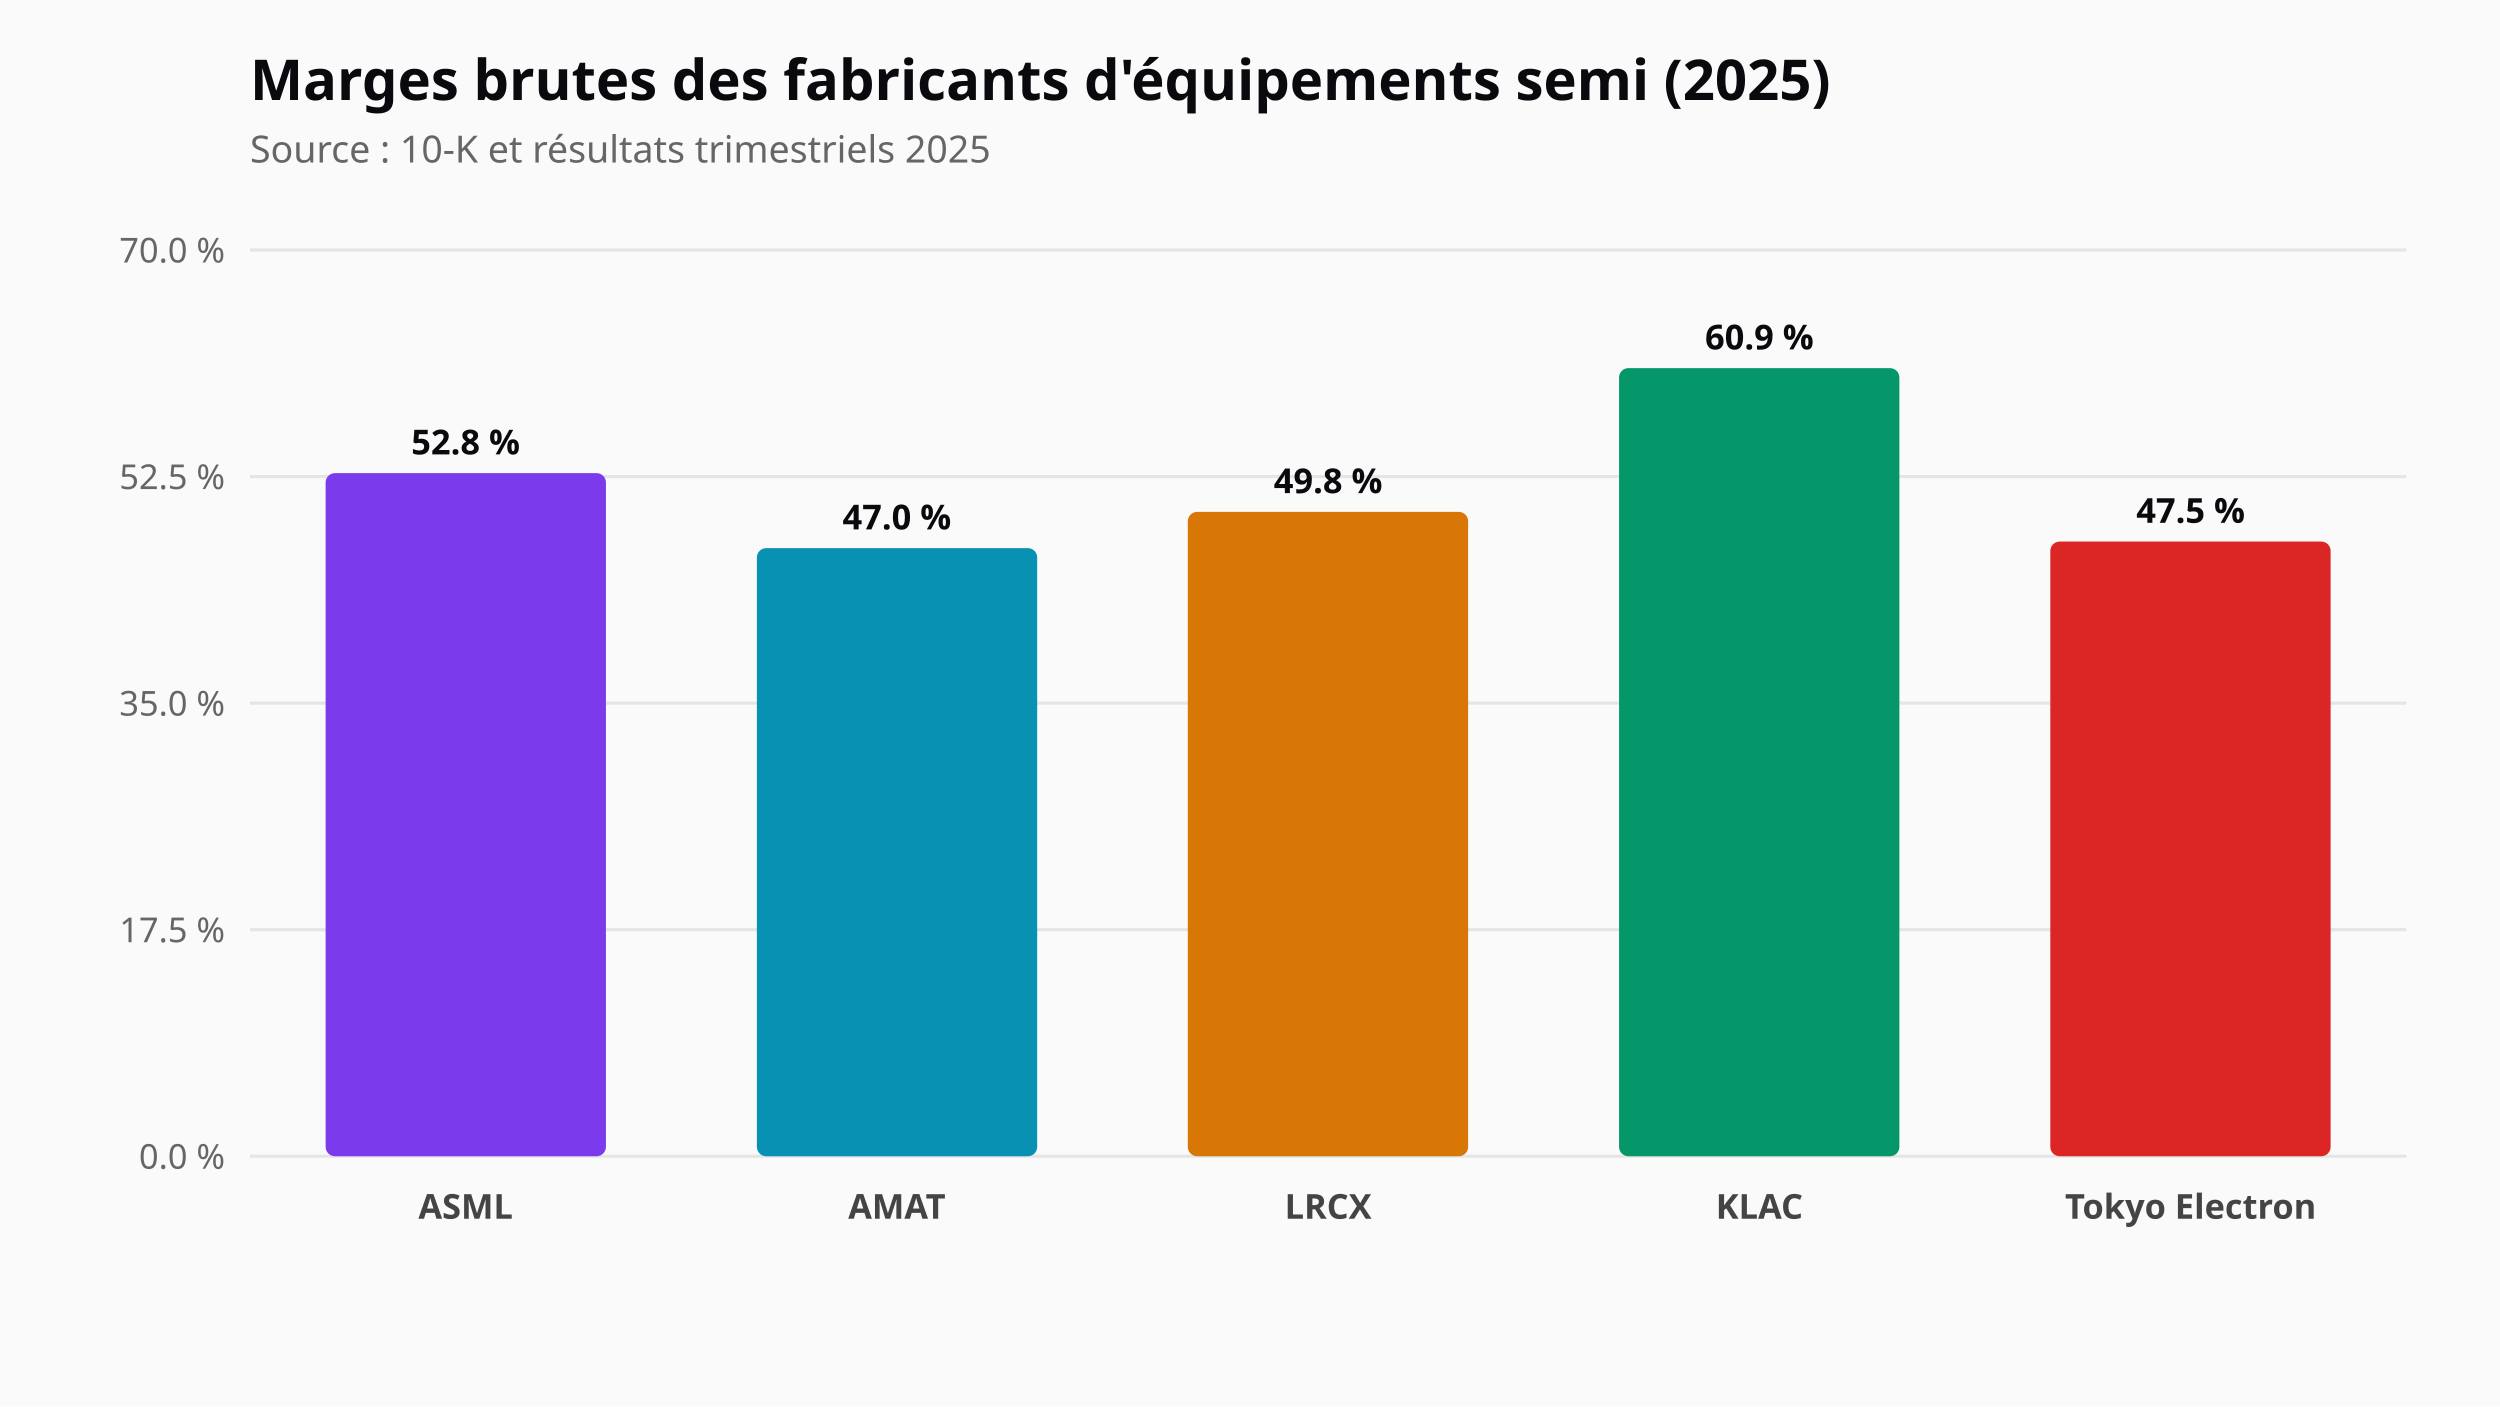
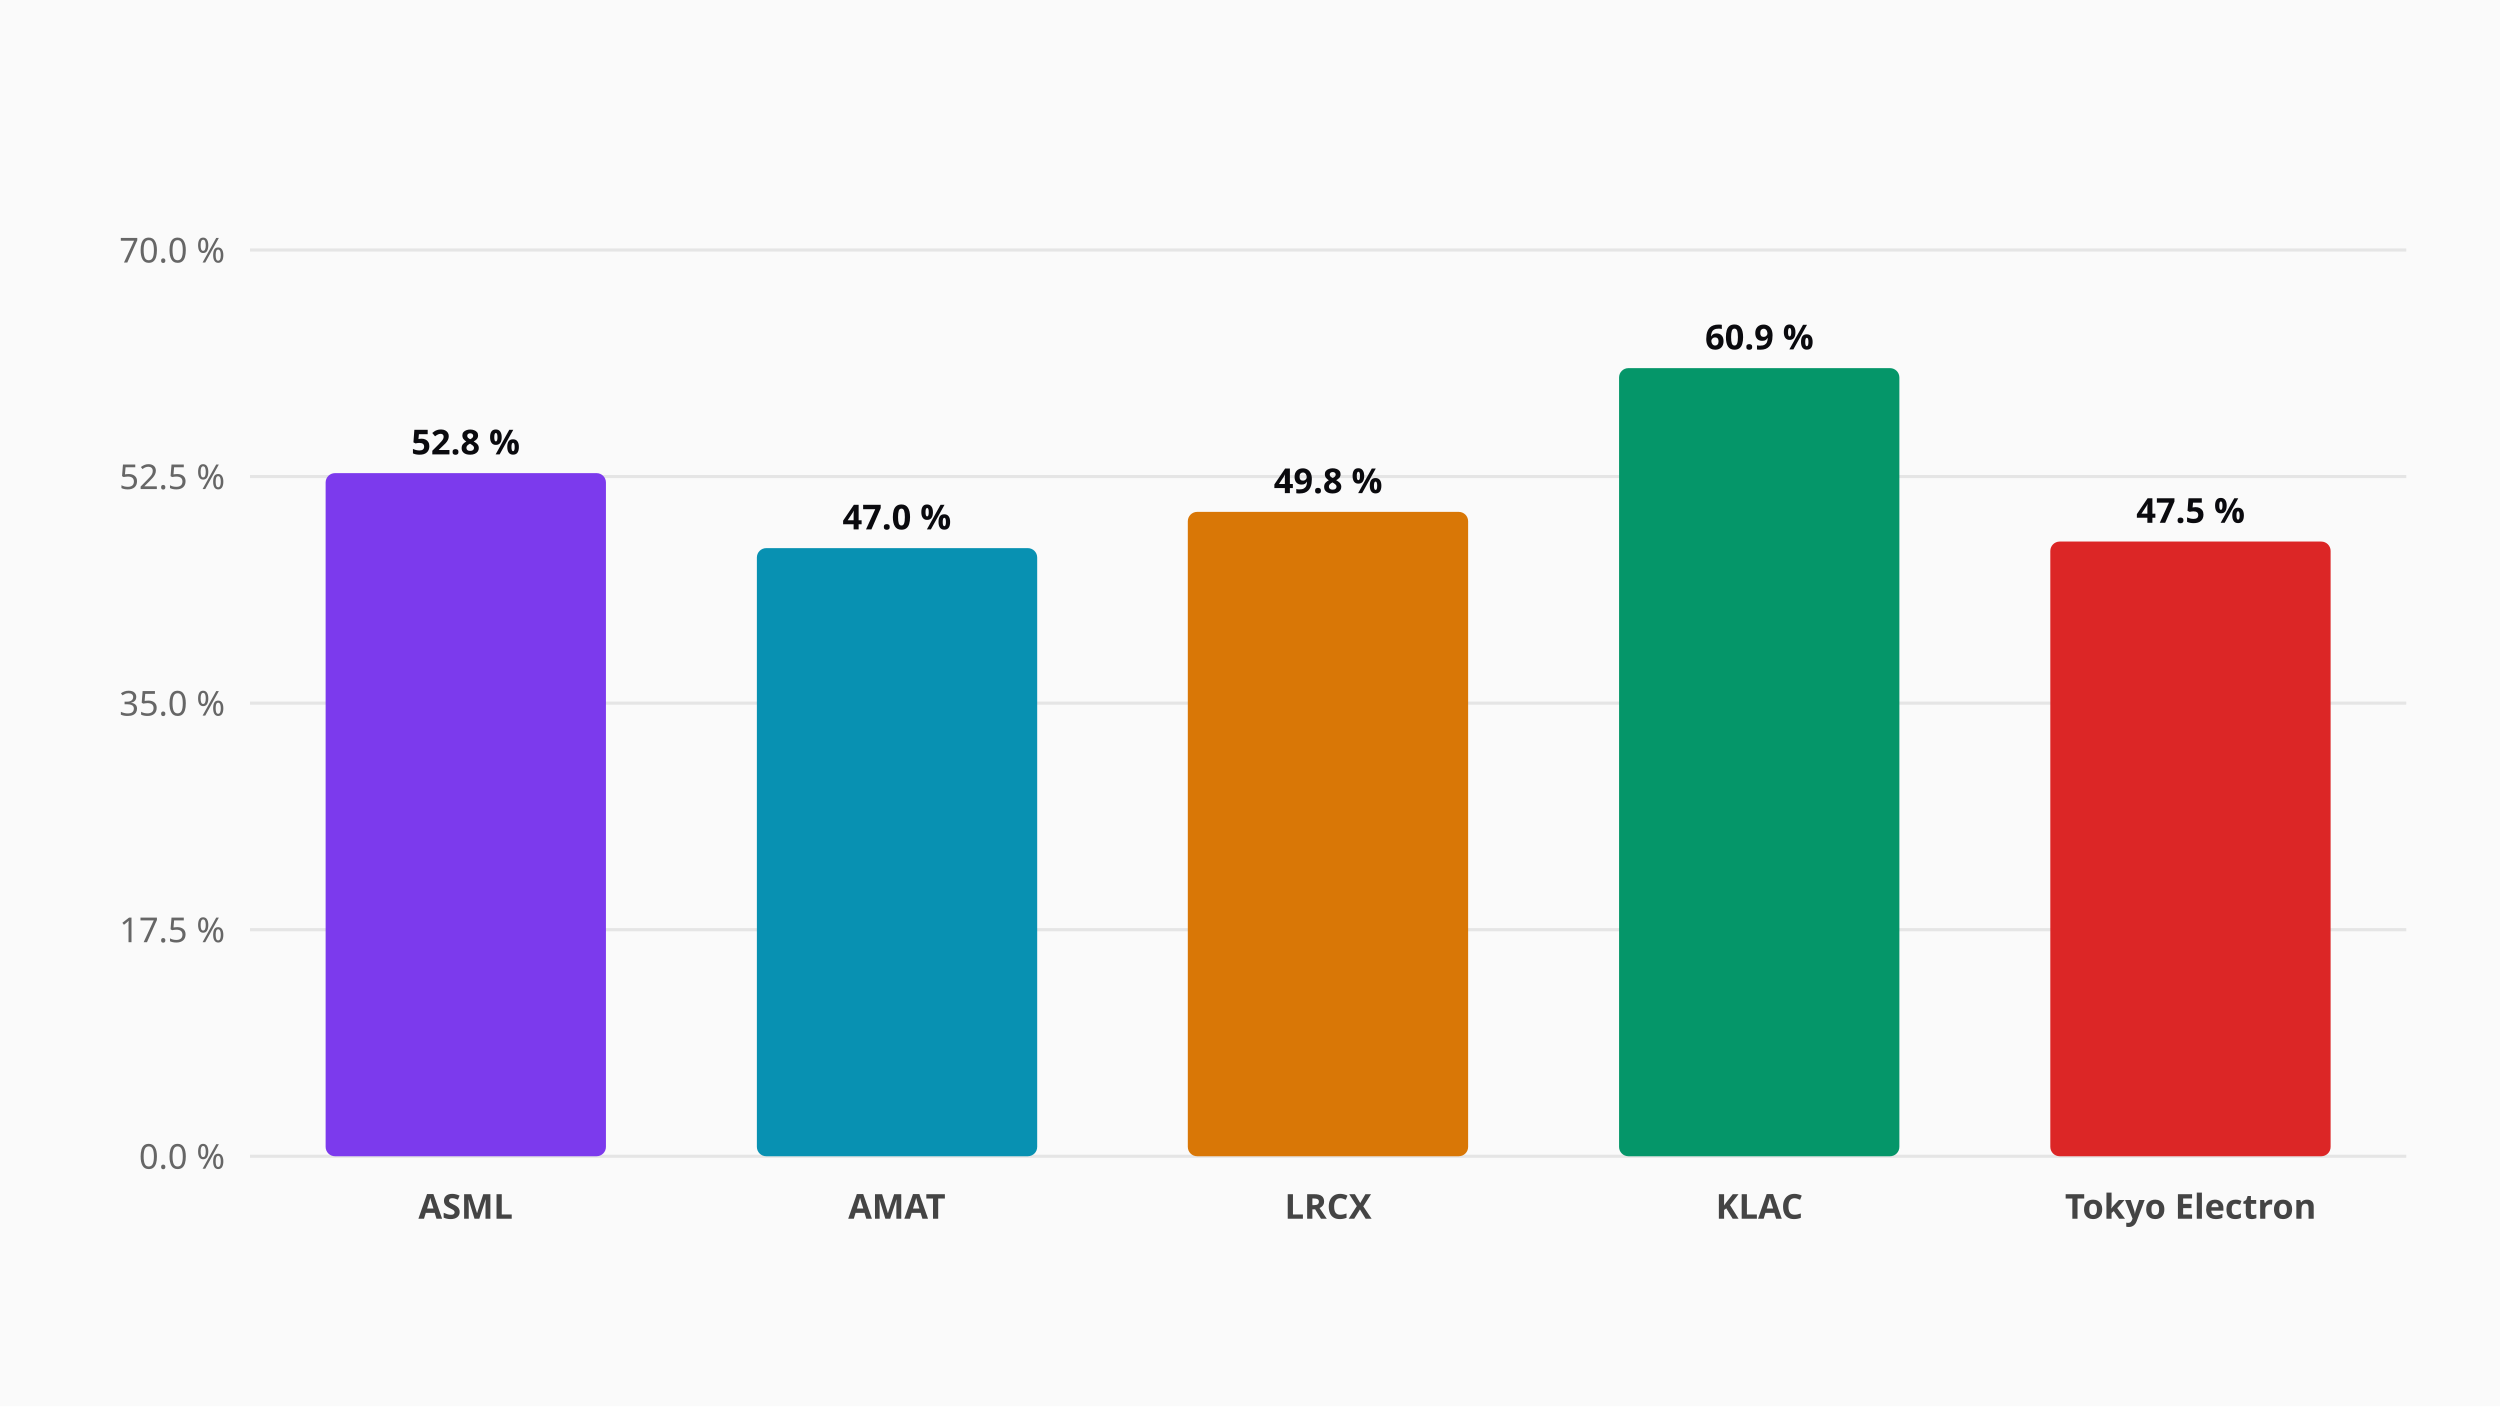
<svg xmlns="http://www.w3.org/2000/svg" viewBox="0 0 800 450" font-family="ui-sans-serif, system-ui">
  <rect width="800" height="450" fill="#fafafa" />
-   <text x="80" y="32" fill="#0a0a0e" font-size="18" font-weight="700">Marges brutes des fabricants d'équipements semi (2025)</text>
-   <text x="80" y="52" fill="#666" font-size="12">Source : 10-K et résultats trimestriels 2025</text>
  <line x1="80" y1="80" x2="770" y2="80" stroke="#e5e5e5" stroke-width="1" />
  <text x="72" y="84" text-anchor="end" fill="#666" font-size="11" font-family="ui-monospace">70.0 %</text>
  <line x1="80" y1="152.5" x2="770" y2="152.5" stroke="#e5e5e5" stroke-width="1" />
  <text x="72" y="156.5" text-anchor="end" fill="#666" font-size="11" font-family="ui-monospace">52.5 %</text>
  <line x1="80" y1="225" x2="770" y2="225" stroke="#e5e5e5" stroke-width="1" />
  <text x="72" y="229" text-anchor="end" fill="#666" font-size="11" font-family="ui-monospace">35.0 %</text>
  <line x1="80" y1="297.5" x2="770" y2="297.5" stroke="#e5e5e5" stroke-width="1" />
  <text x="72" y="301.5" text-anchor="end" fill="#666" font-size="11" font-family="ui-monospace">17.5 %</text>
  <line x1="80" y1="370" x2="770" y2="370" stroke="#e5e5e5" stroke-width="1" />
  <text x="72" y="374" text-anchor="end" fill="#666" font-size="11" font-family="ui-monospace">0.0 %</text>
  <rect x="104.2" y="151.4" width="89.7" height="218.6" fill="#7c3aed" rx="3" />
  <text x="149.0" y="145.4" text-anchor="middle" fill="#0a0a0e" font-size="11" font-family="ui-monospace" font-weight="600">52.8 %</text>
  <text x="149.0" y="390" text-anchor="middle" fill="#444" font-size="11" font-weight="600">ASML</text>
  <rect x="242.2" y="175.4" width="89.7" height="194.6" fill="#0891b2" rx="3" />
  <text x="287.0" y="169.4" text-anchor="middle" fill="#0a0a0e" font-size="11" font-family="ui-monospace" font-weight="600">47.0 %</text>
  <text x="287.0" y="390" text-anchor="middle" fill="#444" font-size="11" font-weight="600">AMAT</text>
  <rect x="380.1" y="163.8" width="89.7" height="206.2" fill="#d97706" rx="3" />
  <text x="425.0" y="157.8" text-anchor="middle" fill="#0a0a0e" font-size="11" font-family="ui-monospace" font-weight="600">49.8 %</text>
  <text x="425.0" y="390" text-anchor="middle" fill="#444" font-size="11" font-weight="600">LRCX</text>
  <rect x="518.1" y="117.8" width="89.7" height="252.2" fill="#059669" rx="3" />
  <text x="563.0" y="111.8" text-anchor="middle" fill="#0a0a0e" font-size="11" font-family="ui-monospace" font-weight="600">60.9 %</text>
  <text x="563.0" y="390" text-anchor="middle" fill="#444" font-size="11" font-weight="600">KLAC</text>
  <rect x="656.1" y="173.3" width="89.7" height="196.7" fill="#dc2626" rx="3" />
  <text x="701.0" y="167.3" text-anchor="middle" fill="#0a0a0e" font-size="11" font-family="ui-monospace" font-weight="600">47.5 %</text>
  <text x="701.0" y="390" text-anchor="middle" fill="#444" font-size="11" font-weight="600">Tokyo Electron</text>
</svg>
